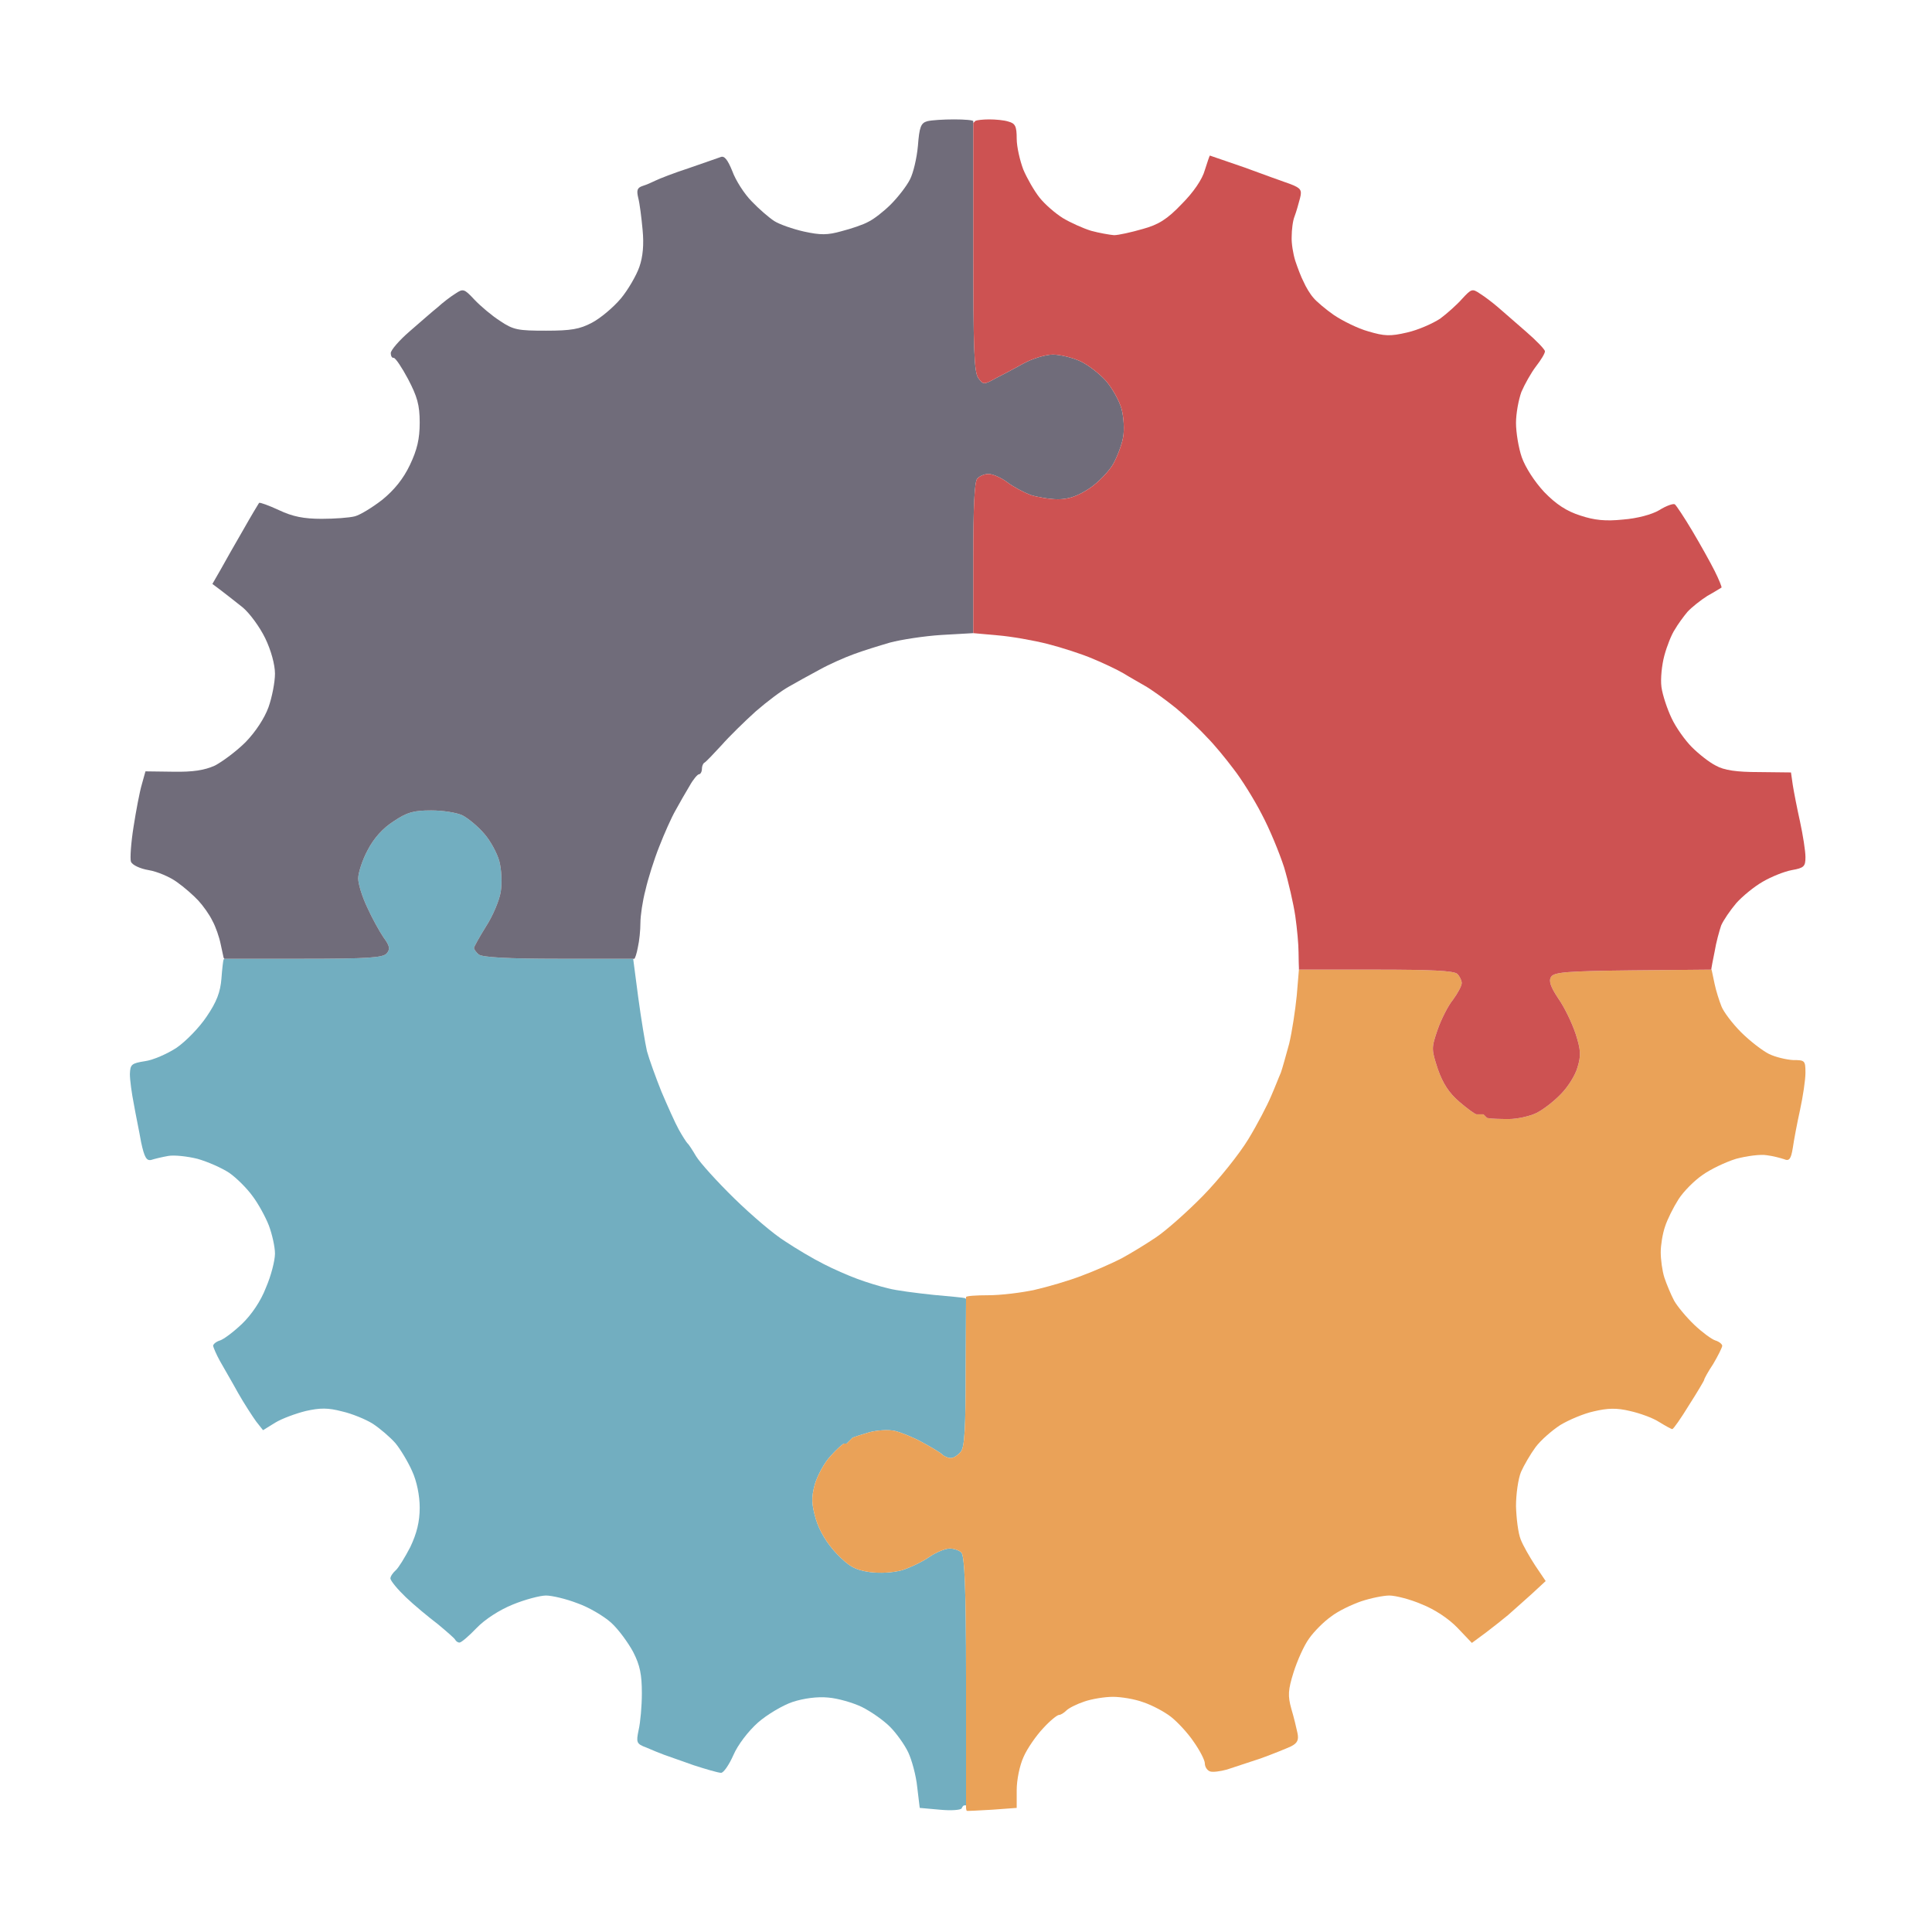
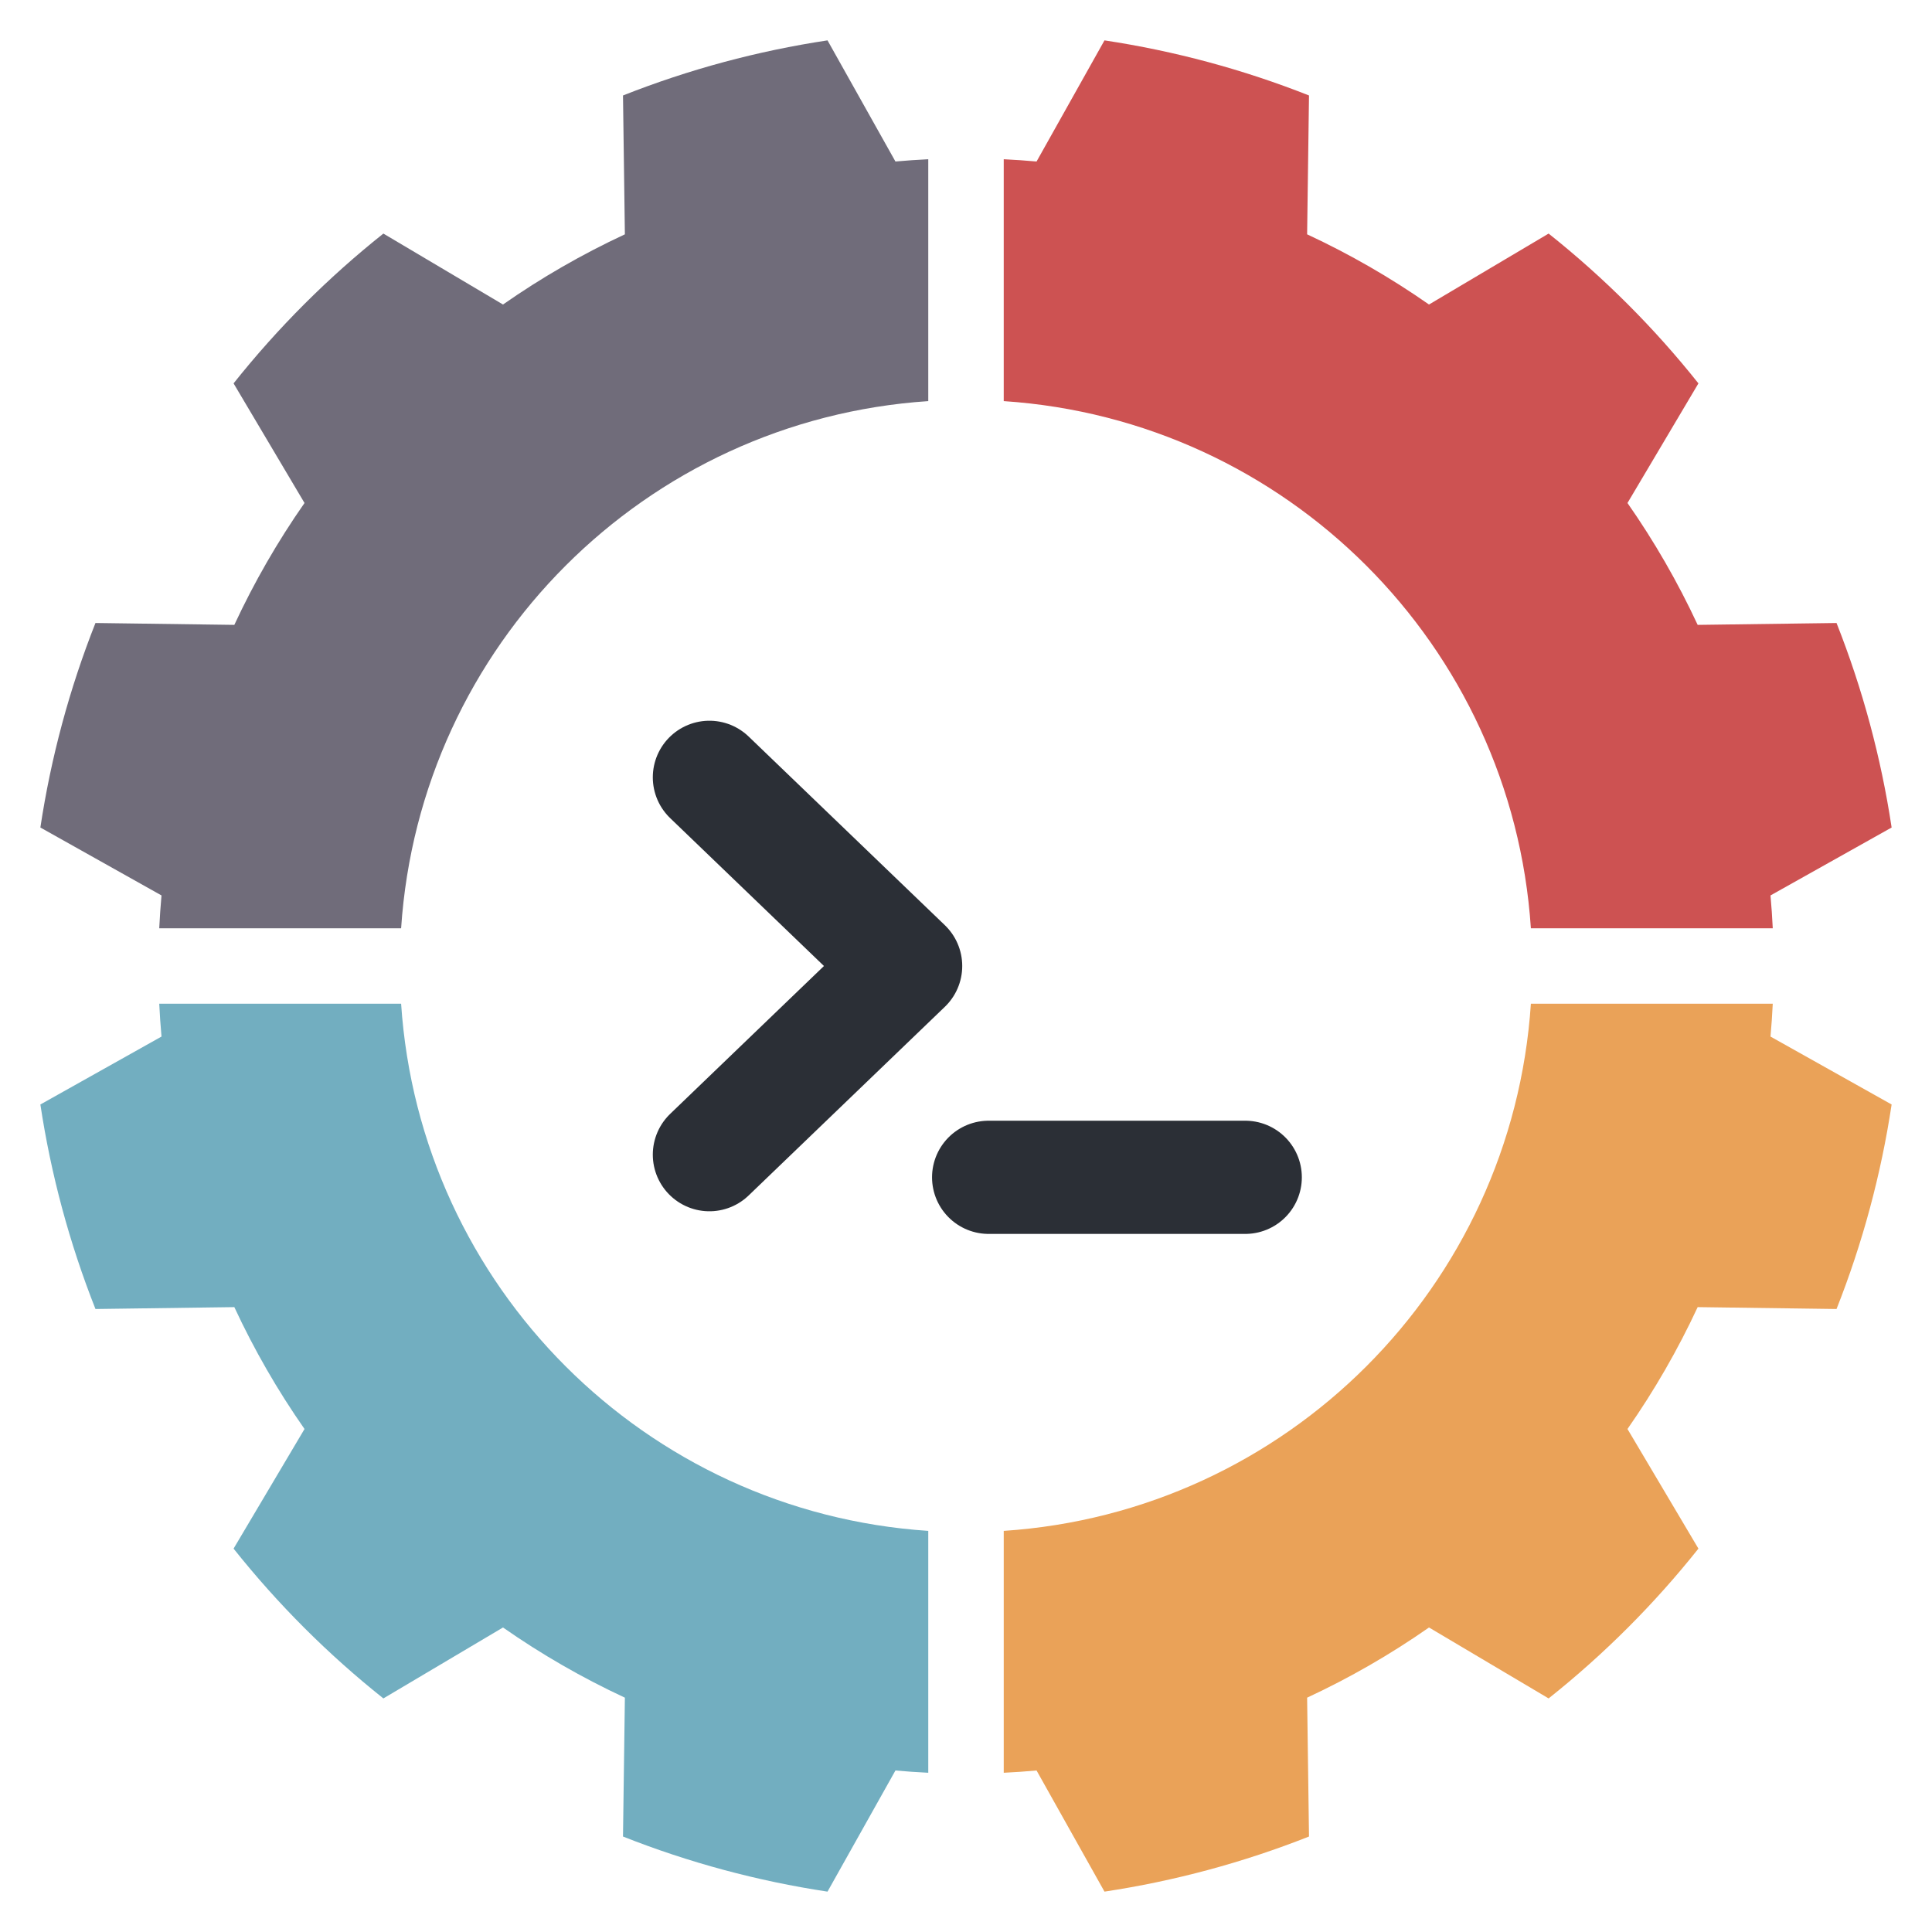
- <svg xmlns="http://www.w3.org/2000/svg" version="1.1" width="533px" height="534px" viewBox="0 0 533 534" preserveAspectRatio="xMidYMid meet">
-   <g fill="#72aec0" fill-rule="evenodd">
-     <path d="M62 265 L83.8 265C101.8 265 105.9 264.7 106.9 263.5 C107.9 262.3 107.7 261.4 106 259.1 C104.9 257.5 102.8 253.7 101.5 250.8 C100.1 247.9 99 244.3 99 242.8 C99 241.3 100.1 237.8 101.6 235 C103.3 231.7 105.8 228.9 108.8 227 C112.5 224.5 114.3 224 119.2 224 C122.4 224 126.3 224.6 127.9 225.4 C129.4 226.2 132.1 228.4 133.8 230.4 C135.5 232.3 137.4 235.8 138 238 C138.6 240.2 138.8 244 138.4 246.5 C138 248.9 136.2 253.2 134.3 256.1 C132.5 259 131 261.7 131 262 C131 262.4 131.6 263.2 132.3 263.8 C133.2 264.6 140.5 265 154.3 265 L175 265L175 265 L176.4 275.7C177.2 281.6 178.3 288.3 178.8 290.5 C179.4 292.7 181.2 297.7 182.8 301.7 C184.5 305.7 186.6 310.4 187.6 312.2 C188.6 314 189.7 315.7 190 316 C190.3 316.2 191.4 317.9 192.4 319.6 C193.5 321.4 198.2 326.6 202.9 331.2 C207.6 335.8 213.9 341.2 217 343.1 C220 345.1 224.7 347.9 227.5 349.3 C230.2 350.7 234.5 352.6 237 353.5 C239.4 354.4 243.3 355.6 245.5 356.1 C247.7 356.7 253.3 357.4 258 357.9 C262.6 358.3 266.6 358.7 266.7 358.8 L267 359L267 359 L266.9 379.2C266.9 394.5 266.6 399.9 265.6 401.2 C264.8 402.2 263.6 403 262.8 403 C262 403 260.9 402.5 260.4 402 C259.9 401.5 257.4 400 255 398.7 C252.5 397.3 249 395.9 247.3 395.5 C245.5 395.1 242.4 395.3 240.2 395.9 C238.1 396.5 236 397.2 235.6 397.4 L235 398L234.5 398.5 L234 399 L233.3 399C233 399 231.3 400.5 229.6 402.4 C227.8 404.3 225.9 407.9 225.2 410.3 C224.2 414 224.3 415.7 225.5 419.9 C226.5 423.2 228.5 426.5 231.2 429.4 C234.7 433 236.3 433.9 240.3 434.5 C243.3 434.9 246.7 434.7 249.3 434 C251.5 433.3 254.9 431.7 256.9 430.3 C258.8 429 261.3 428 262.5 428 C263.6 428 265.1 428.5 265.7 429.1 C266.6 430 267 439.1 267 463.6 C267 482 267 497.4 267 498 L267 499L267 499 L266.5 499C266.3 499 266 499.3 265.8 499.8 C265.6 500.3 262.9 500.5 259.8 500.2 L254.2 499.7 253.5 493.9 C253.2 490.8 252 486.4 251 484.3 C250 482.2 247.7 479 246 477.3 C244.2 475.5 240.8 473.1 238.2 471.8 C235.7 470.6 231.5 469.4 228.9 469.2 C226 468.9 222.2 469.4 219.1 470.4 C216.4 471.3 212 473.9 209.5 476.1 C206.8 478.5 203.9 482.3 202.7 485.1 C201.5 487.8 200 490 199.3 490 C198.5 490 195.1 489 191.7 487.9 C188.3 486.7 184.6 485.4 183.5 485 C182.4 484.6 180.2 483.7 178.6 483 C175.9 482 175.8 481.6 176.5 478.2 C177 476.1 177.4 471.5 177.4 468 C177.4 462.9 176.9 460.3 175 456.6 C173.6 454 170.9 450.3 168.9 448.5 C166.9 446.7 162.7 444.2 159.5 443.1 C156.4 441.9 152.5 441 150.9 441 C149.3 441 145.1 442.1 141.7 443.5 C138 445 134 447.6 131.7 450 C129.6 452.2 127.5 454 127 454 C126.5 454 126 453.6 125.8 453.2 C125.6 452.8 123.4 450.9 121 448.9 C118.5 447 114.5 443.7 112.2 441.5 C109.9 439.3 108 437 107.9 436.3 C107.9 435.7 108.6 434.7 109.4 434 C110.1 433.4 111.9 430.5 113.4 427.6 C115.2 423.8 116 420.6 116 416.7 C116 413.4 115.2 409.4 113.9 406.6 C112.8 404.1 110.7 400.6 109.3 398.9 C107.8 397.2 105 394.8 103 393.5 C101.1 392.3 97.2 390.7 94.5 390.1 C90.7 389.1 88.5 389.1 84.5 390 C81.7 390.7 77.9 392.1 76.1 393.2 L72.7 395.3 70.8 392.9 C69.8 391.5 67.5 388 65.8 385 C64.1 381.9 61.8 378 60.8 376.2 C59.8 374.4 59 372.5 58.9 372 C58.9 371.5 59.8 370.8 60.8 370.5 C61.8 370.2 64.6 368.1 66.9 365.9 C69.5 363.4 72.1 359.6 73.5 355.9 C74.9 352.7 76 348.4 76 346.5 C76 344.6 75.2 341.1 74.3 338.7 C73.4 336.4 71.4 332.7 69.8 330.6 C68.3 328.5 65.4 325.6 63.4 324.2 C61.3 322.8 57.4 321.1 54.6 320.3 C51.8 319.6 48.1 319.2 46.5 319.5 C44.8 319.8 42.7 320.3 41.8 320.6 C40.5 320.9 39.9 319.9 39 315.7 C38.5 312.8 37.5 308.1 37 305.2 C36.4 302.2 35.9 298.5 35.9 296.9 C36 294.2 36.3 293.9 40.1 293.3 C42.3 293 46.2 291.3 48.8 289.6 C51.4 287.8 55.1 284 57.1 281 C59.9 276.9 60.9 274.2 61.2 270.5 C61.4 267.7 61.7 265.3 61.8 265.2 L62 265" />
-   </g>
-   <g fill="#706c7a" fill-rule="evenodd">
-     <path d="M62 265 L61.8 264.7C61.8 264.6 61.4 262.9 61 261 C60.6 259 59.6 256.1 58.7 254.5 C57.9 252.8 56.1 250.3 54.8 248.9 C53.5 247.5 50.9 245.2 48.9 243.8 C47 242.4 43.5 240.9 41.1 240.5 C38.7 240.1 36.6 239.1 36.2 238.2 C35.9 237.4 36.2 233 36.9 228.6 C37.6 224.1 38.6 218.8 39.2 216.8 L40.2 213.2 47.8 213.3 C53.4 213.4 56.5 212.9 59.4 211.6 C61.5 210.5 65.4 207.6 67.9 205.1 C70.7 202.2 73.1 198.5 74.2 195.5 C75.2 192.7 76 188.5 76 186.2 C76 183.7 74.9 179.7 73.3 176.4 C71.8 173.3 69 169.5 67.1 167.9 C65.1 166.3 62.4 164.2 61.1 163.2 L58.7 161.4 61 157.4 C62.2 155.2 65 150.3 67.2 146.5 C69.4 142.6 71.4 139.3 71.6 139 C71.8 138.8 74.3 139.7 77.1 141 C80.9 142.8 84 143.4 88.9 143.4 C92.5 143.4 96.6 143.1 98.1 142.7 C99.6 142.3 103 140.2 105.7 138.1 C109 135.4 111.5 132.3 113.3 128.5 C115.3 124.3 116 121.3 116 116.8 C116 111.9 115.3 109.6 112.8 104.8 C111.1 101.6 109.3 98.9 108.8 98.9 C108.3 99 108 98.3 108 97.6 C108 96.8 110.3 94.1 113.2 91.6 C116.1 89.1 119.6 86 121 84.9 C122.3 83.7 124.5 82 125.8 81.2 C128 79.7 128.3 79.8 131.1 82.8 C132.8 84.6 136 87.3 138.2 88.7 C141.9 91.2 143.2 91.4 150.9 91.4 C157.8 91.4 160.2 91 163.6 89.2 C165.9 88 169.5 85 171.6 82.5 C173.6 80.1 175.9 76.1 176.7 73.8 C177.7 71 178 67.5 177.6 63.5 C177.3 60.2 176.8 56.2 176.4 54.7 C175.9 52.6 176.1 51.9 177.6 51.4 C178.6 51.1 180.2 50.4 181.2 49.9 C182.2 49.4 186.3 47.8 190.3 46.5 C194.4 45.1 198.3 43.7 199.2 43.4 C200.2 43 201.1 44.1 202.4 47.3 C203.3 49.8 205.7 53.6 207.8 55.7 C209.8 57.8 212.6 60.2 214 61.1 C215.4 62 219.1 63.3 222.2 64 C226.8 65 228.7 65 232.6 63.9 C235.3 63.2 238.6 62.1 240 61.3 C241.5 60.6 244.3 58.4 246.2 56.5 C248.2 54.5 250.6 51.4 251.5 49.6 C252.4 47.9 253.4 43.7 253.7 40.3 C254.1 35.1 254.5 34 256.3 33.5 C257.5 33.2 260.8 33 263.7 33 C266.6 33 269 33.2 269 33.5 L269 34L269 34 L269 68.3C269 96.1 269.2 102.9 270.4 104.5 C271.7 106.3 271.9 106.4 275.1 104.6 C276.9 103.7 280.5 101.8 283 100.4 C285.4 99.1 289 98 291 98 C292.9 98 296.3 98.8 298.5 99.8 C300.7 100.8 303.9 103.3 305.7 105.3 C307.4 107.3 309.4 110.8 310 113.1 C310.6 115.4 310.8 118.9 310.4 120.9 C310.1 122.8 308.8 126.2 307.7 128.2 C306.5 130.3 303.5 133.4 301.1 135 C297.9 137.1 295.4 138 292.4 138 C290.1 138 286.7 137.4 284.8 136.8 C283 136.1 280.1 134.6 278.4 133.3 C276.7 132 274.3 131 273.2 131 C272.1 131 270.7 131.6 270.1 132.3 C269.3 133.2 269 140.5 269 154.3 L269 175L269 175 L260.2 175.5C255.4 175.8 249 176.8 246 177.6 C242.9 178.5 238.4 179.9 236 180.8 C233.5 181.7 229.2 183.6 226.5 185.1 C223.7 186.6 219.9 188.7 218 189.8 C216 190.9 212 193.9 208.9 196.6 C205.9 199.3 201.6 203.5 199.4 206 C197.2 208.4 195.1 210.6 194.7 210.8 C194.3 211 194 211.8 194 212.5 C194 213.3 193.6 214 193.2 214 C192.8 214 191.6 215.4 190.6 217.2 C189.5 219 187.8 222 186.7 224 C185.6 225.9 183.6 230.4 182.2 234 C180.8 237.5 179.1 242.9 178.4 246 C177.6 249 177 253.1 177 255.1 C177 257.1 176.7 260.1 176.3 261.8 C176 263.5 175.5 265 175.3 265 L175 265L175 265 L154.3 265C140.5 265 133.2 264.6 132.3 263.8 C131.6 263.2 131 262.4 131 262 C131 261.7 132.5 259 134.3 256.1 C136.2 253.2 138 248.9 138.4 246.5 C138.8 244 138.6 240.2 138 238 C137.4 235.8 135.5 232.3 133.8 230.4 C132.1 228.4 129.4 226.2 127.9 225.4 C126.3 224.6 122.4 224 119.2 224 C114.3 224 112.5 224.5 108.8 227 C105.8 228.9 103.3 231.7 101.6 235 C100.1 237.8 99 241.3 99 242.8 C99 244.3 100.1 247.9 101.5 250.8 C102.8 253.7 104.9 257.5 106 259.1 C107.7 261.4 107.9 262.3 106.9 263.5 C105.9 264.7 101.8 265 83.8 265 L62 265" />
-   </g>
-   <g fill="#eaa258" fill-rule="evenodd">
-     <path d="M267 499 L267 498C267 497.4 267 482 267 463.6 C267 439.1 266.6 430 265.7 429.1 C265.1 428.5 263.6 428 262.5 428 C261.3 428 258.8 429 256.9 430.3 C254.9 431.7 251.5 433.3 249.3 434 C246.7 434.7 243.3 434.9 240.3 434.5 C236.3 433.9 234.7 433 231.2 429.4 C228.5 426.5 226.5 423.2 225.5 419.9 C224.3 415.7 224.2 414 225.2 410.3 C225.9 407.9 227.8 404.3 229.6 402.4 C231.3 400.5 233 399 233.3 399 L234 399L234.5 398.5 L235 398 L235.6 397.4C236 397.2 238.1 396.5 240.2 395.9 C242.4 395.3 245.5 395.1 247.3 395.5 C249 395.9 252.5 397.3 255 398.7 C257.4 400 259.9 401.5 260.4 402 C260.9 402.5 262 403 262.8 403 C263.6 403 264.8 402.2 265.6 401.2 C266.6 399.9 266.9 394.5 266.9 379.2 L267 359L267 359 L267 358.5C267 358.2 269.8 358 273.2 358 C276.6 358 282.4 357.3 286 356.5 C289.5 355.7 295.4 354 299 352.6 C302.5 351.3 307.5 349.1 310 347.8 C312.4 346.5 316.7 343.9 319.5 342 C322.2 340.2 328.1 335 332.5 330.5 C336.9 326 342.5 319 345 314.9 C347.5 310.8 350.3 305.4 351.3 303 C352.4 300.5 353.5 297.6 354 296.5 C354.4 295.4 355.4 291.8 356.3 288.5 C357.1 285.2 358 279.2 358.4 275.2 L359 268L359 268 L380.3 268C395.5 268 401.9 268.3 402.8 269.2 C403.4 269.8 404 271 404 271.7 C404 272.5 402.9 274.5 401.6 276.3 C400.2 278 398.3 281.8 397.3 284.7 C395.6 289.7 395.6 290 397.4 295.5 C398.8 299.5 400.5 302.1 403.3 304.5 C405.5 306.4 407.7 308 408.1 308 C408.6 308 409.2 308 409.5 308 L410 308L410.5 308.5 L411 309 L411.7 309.1C412.1 309.2 414.5 309.3 417 309.3 C419.4 309.3 422.9 308.5 424.7 307.6 C426.5 306.7 429.5 304.4 431.4 302.4 C433.3 300.5 435.4 297.2 436 295 C437 291.7 436.9 290.2 435.5 285.8 C434.5 282.8 432.4 278.4 430.7 276 C428.5 272.7 428 271.1 428.7 270 C429.5 268.7 433.1 268.4 451.3 268.2 L473 268L473 268 L473.1 268.2C473.1 268.3 473.5 270 473.9 272 C474.3 273.9 475.2 276.7 475.8 278.2 C476.4 279.7 478.8 282.9 481.2 285.3 C483.6 287.7 487.1 290.4 488.9 291.3 C490.7 292.2 493.8 292.9 495.6 293 C498.8 293 499 293.1 499 296.5 C499 298.5 498.3 303.1 497.5 306.8 C496.7 310.4 495.8 315.2 495.5 317.3 C495 320.4 494.5 321 493.1 320.4 C492.2 320.1 490 319.5 488.3 319.3 C486.6 319 482.8 319.5 479.8 320.3 C476.9 321.2 472.7 323.2 470.5 324.8 C468.3 326.3 465.3 329.3 463.9 331.5 C462.5 333.7 460.8 337.1 460.2 339 C459.5 341 459 344.2 459 346.1 C459 348.1 459.4 351.2 460 353.1 C460.6 354.9 461.8 357.8 462.7 359.5 C463.6 361.1 466.1 364.1 468.3 366.2 C470.4 368.2 473.1 370.2 474.1 370.5 C475.1 370.8 476 371.5 476 372 C475.9 372.6 474.8 374.8 473.5 377 C472.1 379.1 471 381.1 471 381.4 C471 381.6 469.1 384.8 466.8 388.4 C464.6 392 462.5 395 462.2 395 C461.9 395 460.3 394.1 458.5 393 C456.8 391.9 453.2 390.6 450.5 390 C446.8 389.1 444.3 389.2 440.5 390.1 C437.7 390.7 433.5 392.5 431.2 393.9 C428.9 395.4 425.8 398.1 424.4 400 C423 401.9 421.2 405 420.4 406.8 C419.6 408.7 419 413 419 416.3 C419.1 419.7 419.6 423.8 420.3 425.5 C420.9 427.1 422.8 430.4 424.3 432.7 L427.2 437 423.2 440.7 C420.9 442.8 418 445.3 416.8 446.4 C415.5 447.5 412.7 449.7 410.6 451.3 L406.8 454.1 402.8 449.9 C400.4 447.4 396.5 444.8 392.9 443.4 C389.7 442 385.6 441 384 441 C382.4 441 378.9 441.7 376.2 442.6 C373.6 443.5 369.8 445.3 367.9 446.8 C365.9 448.2 363.2 450.9 361.8 452.9 C360.4 454.8 358.5 459.1 357.5 462.3 C356 467.1 355.9 468.7 356.9 472.3 C357.6 474.6 358.3 477.6 358.6 479 C359 480.9 358.6 481.8 356.8 482.7 C355.5 483.3 351.8 484.8 348.5 486 C345.2 487.1 340.9 488.5 339.1 489.1 C337.3 489.6 335.1 489.9 334.4 489.6 C333.6 489.3 333 488.3 333 487.4 C333 486.5 331.6 483.8 329.9 481.4 C328.3 479 325.4 475.9 323.6 474.5 C321.8 473.1 318.4 471.3 316 470.5 C313.6 469.6 309.8 469 307.6 469 C305.3 469 301.7 469.6 299.7 470.3 C297.6 471 295.4 472.1 294.7 472.8 C294.1 473.4 293.2 474 292.7 474 C292.2 474 290.2 475.6 288.3 477.7 C286.4 479.7 283.9 483.3 282.9 485.6 C281.8 488 281 492 281 494.8 L281 499.7 274.2 500.2 C270.5 500.4 267.3 500.6 267.2 500.5 C267.1 500.4 267 500 267 499.6 L267 499" />
-   </g>
-   <g fill="#cd5252" fill-rule="evenodd">
-     <path d="M410.5 308.5 L410 308 L409.5 308C409.2 308 408.6 308 408.1 308 C407.7 308 405.5 306.4 403.3 304.5 C400.5 302.1 398.8 299.5 397.4 295.5 C395.6 290 395.6 289.7 397.3 284.7 C398.3 281.8 400.2 278 401.6 276.3 C402.9 274.5 404 272.5 404 271.7 C404 271 403.4 269.8 402.8 269.2 C401.9 268.3 395.5 268 380.3 268 L359 268L359 268 L359 267.5C359 267.2 358.9 265.3 358.9 263.2 C358.9 261.1 358.5 256.7 358 253.2 C357.5 249.8 356.1 243.7 354.9 239.7 C353.6 235.7 350.9 229.1 348.7 225 C346.6 220.9 343.1 215.3 340.9 212.5 C338.8 209.7 335.6 205.8 333.7 203.9 C331.9 201.9 328 198.2 325 195.7 C321.9 193.2 318.1 190.5 316.5 189.6 C314.8 188.6 312.1 187.1 310.5 186.1 C308.8 185.1 305 183.3 302.1 182.1 C299.1 180.8 293.5 179 289.6 178 C285.7 177 279.4 175.9 275.7 175.6 L269 175L269 175 L269 154.3C269 140.5 269.3 133.2 270.1 132.3 C270.7 131.6 272.1 131 273.2 131 C274.3 131 276.7 132 278.4 133.3 C280.1 134.6 283 136.1 284.8 136.8 C286.7 137.4 290.1 138 292.4 138 C295.4 138 297.9 137.1 301.1 135 C303.5 133.4 306.5 130.3 307.7 128.2 C308.8 126.2 310.1 122.8 310.4 120.9 C310.8 118.9 310.6 115.4 310 113.1 C309.4 110.8 307.4 107.3 305.7 105.3 C303.9 103.3 300.7 100.8 298.5 99.8 C296.3 98.8 292.9 98 291 98 C289 98 285.4 99.1 283 100.4 C280.5 101.8 276.9 103.7 275.1 104.6 C271.9 106.4 271.7 106.3 270.4 104.5 C269.2 102.9 269 96.1 269 68.3 L269 34L269 34 L269.6 33.4C270 33.2 271.7 33 273.4 33 C275.1 33 277.5 33.2 278.7 33.6 C280.6 34.1 281 34.9 281 38.3 C281 40.6 281.9 44.4 282.8 46.8 C283.8 49.2 285.8 52.7 287.3 54.6 C288.8 56.5 291.7 59 293.8 60.3 C295.8 61.5 299.3 63.1 301.6 63.8 C303.8 64.4 306.7 64.9 307.9 65 C309.1 65 312.7 64.2 315.8 63.3 C320.2 62.1 322.6 60.6 326.6 56.4 C329.8 53.2 332.3 49.6 333 47 C333.7 44.8 334.3 43 334.4 43 C334.4 43 338.7 44.5 344 46.3 C349.2 48.2 354.9 50.3 356.7 50.9 C359.5 52 359.9 52.5 359.3 54.8 C358.9 56.3 358.3 58.5 357.8 59.8 C357.3 61 357 63.6 357 65.4 C356.9 67.2 357.4 70.2 358 72.1 C358.6 73.9 359.6 76.6 360.3 77.9 C360.9 79.3 362.1 81.3 363 82.3 C363.8 83.3 366.4 85.5 368.7 87.1 C371.1 88.7 375.3 90.8 378.2 91.6 C382.6 92.9 384.2 93 388.9 91.9 C392 91.2 396 89.4 398 88.1 C399.9 86.7 402.7 84.2 404.1 82.6 C406.7 79.8 406.9 79.7 409.1 81.2 C410.4 82 412.6 83.7 414 84.9 C415.3 86 418.8 89.1 421.7 91.6 C424.6 94.1 427 96.6 427 97.1 C427 97.7 425.9 99.5 424.5 101.3 C423.2 103 421.4 106.2 420.5 108.3 C419.7 110.5 419 114.3 419 116.9 C419 119.5 419.7 123.8 420.6 126.4 C421.6 129.2 424.1 133.1 426.8 136 C430.1 139.4 433 141.3 436.8 142.5 C440.7 143.8 443.8 144.1 448.6 143.6 C452.5 143.3 456.6 142.2 458.6 141 C460.5 139.8 462.5 139.1 462.9 139.4 C463.3 139.7 465.5 143 467.7 146.7 C469.9 150.4 472.7 155.4 473.9 157.8 C475.1 160.2 475.9 162.2 475.8 162.4 C475.6 162.5 473.9 163.6 471.9 164.7 C470 165.9 467.5 167.9 466.4 169.1 C465.3 170.4 463.7 172.6 462.9 174 C462 175.3 460.7 178.6 460 181.2 C459.3 183.8 458.9 187.7 459.2 189.9 C459.5 192.1 460.8 196 462 198.5 C463.2 201.1 465.8 204.7 467.6 206.5 C469.5 208.4 472.4 210.7 474.2 211.6 C476.5 212.9 479.9 213.4 486.2 213.4 L495 213.5 495.5 217 C495.8 218.9 496.7 223.5 497.5 227.1 C498.3 230.8 499 235.2 499 236.9 C499 239.5 498.6 239.9 495.2 240.5 C493.1 240.9 489.6 242.3 487.2 243.7 C484.9 245 481.6 247.7 479.9 249.6 C478.2 251.6 476.3 254.4 475.7 255.8 C475.2 257.3 474.3 260.5 473.9 263 C473.4 265.4 473 267.6 473 267.7 L473 268L473 268 L451.3 268.2C433.1 268.4 429.5 268.7 428.7 270 C428 271.1 428.5 272.7 430.7 276 C432.4 278.4 434.5 282.8 435.5 285.8 C436.9 290.2 437 291.7 436 295 C435.4 297.2 433.3 300.5 431.4 302.4 C429.5 304.4 426.5 306.7 424.7 307.6 C422.9 308.5 419.4 309.3 417 309.3 C414.5 309.3 412.1 309.2 411.7 309.1 L411 309" />
-   </g>
+ <svg xmlns="http://www.w3.org/2000/svg" viewBox="0 0 512 512" role="img" aria-label="k11h">
+   <style>.ink{stroke:#2b2f36}@media (prefers-color-scheme:dark){.ink{stroke:#e8ebef}}</style>
+   <path fill="#706c7a" d="M42.2 246.0A214 214 0 0 1 42.8 237.3L10.7 219.3A248 248 0 0 1 25.3 165.1L62.1 165.6A214 214 0 0 1 80.7 133.3L61.9 101.6A248 248 0 0 1 101.6 61.9L133.3 80.7A214 214 0 0 1 165.6 62.1L165.1 25.3A248 248 0 0 1 219.3 10.7L237.3 42.8A214 214 0 0 1 246.0 42.2L246.0 106.3A150 150 0 0 0 106.3 246.0Z" />
+   <path fill="#cd5252" d="M266.0 42.2A214 214 0 0 1 274.7 42.8L292.7 10.7A248 248 0 0 1 346.9 25.3L346.4 62.1A214 214 0 0 1 378.7 80.7L410.4 61.9A248 248 0 0 1 450.1 101.6L431.3 133.3A214 214 0 0 1 449.9 165.6L486.7 165.1A248 248 0 0 1 501.3 219.3L469.2 237.3A214 214 0 0 1 469.8 246.0L405.7 246.0A150 150 0 0 0 266.0 106.3Z" />
+   <path fill="#eaa258" d="M469.8 266.0A214 214 0 0 1 469.2 274.7L501.3 292.7A248 248 0 0 1 486.7 346.9L449.9 346.4A214 214 0 0 1 431.3 378.7L450.1 410.4A248 248 0 0 1 410.4 450.1L378.7 431.3A214 214 0 0 1 346.4 449.9L346.9 486.7A248 248 0 0 1 292.7 501.3L274.7 469.2A214 214 0 0 1 266.0 469.8L266.0 405.7A150 150 0 0 0 405.7 266.0Z" />
+   <path fill="#72aec0" d="M246.0 469.8A214 214 0 0 1 237.3 469.2L219.3 501.3A248 248 0 0 1 165.1 486.7L165.6 449.9A214 214 0 0 1 133.3 431.3L101.6 450.1A248 248 0 0 1 61.9 410.4L80.7 378.7A214 214 0 0 1 62.1 346.4L25.3 346.9A248 248 0 0 1 10.7 292.7L42.8 274.7A214 214 0 0 1 42.2 266.0L106.3 266.0A150 150 0 0 0 246.0 405.7Z" />
+   <path class="ink" fill="none" stroke-width="30" stroke-linecap="round" stroke-linejoin="round" d="M188 206L240 256L188 306M262 312H330" />
</svg>
